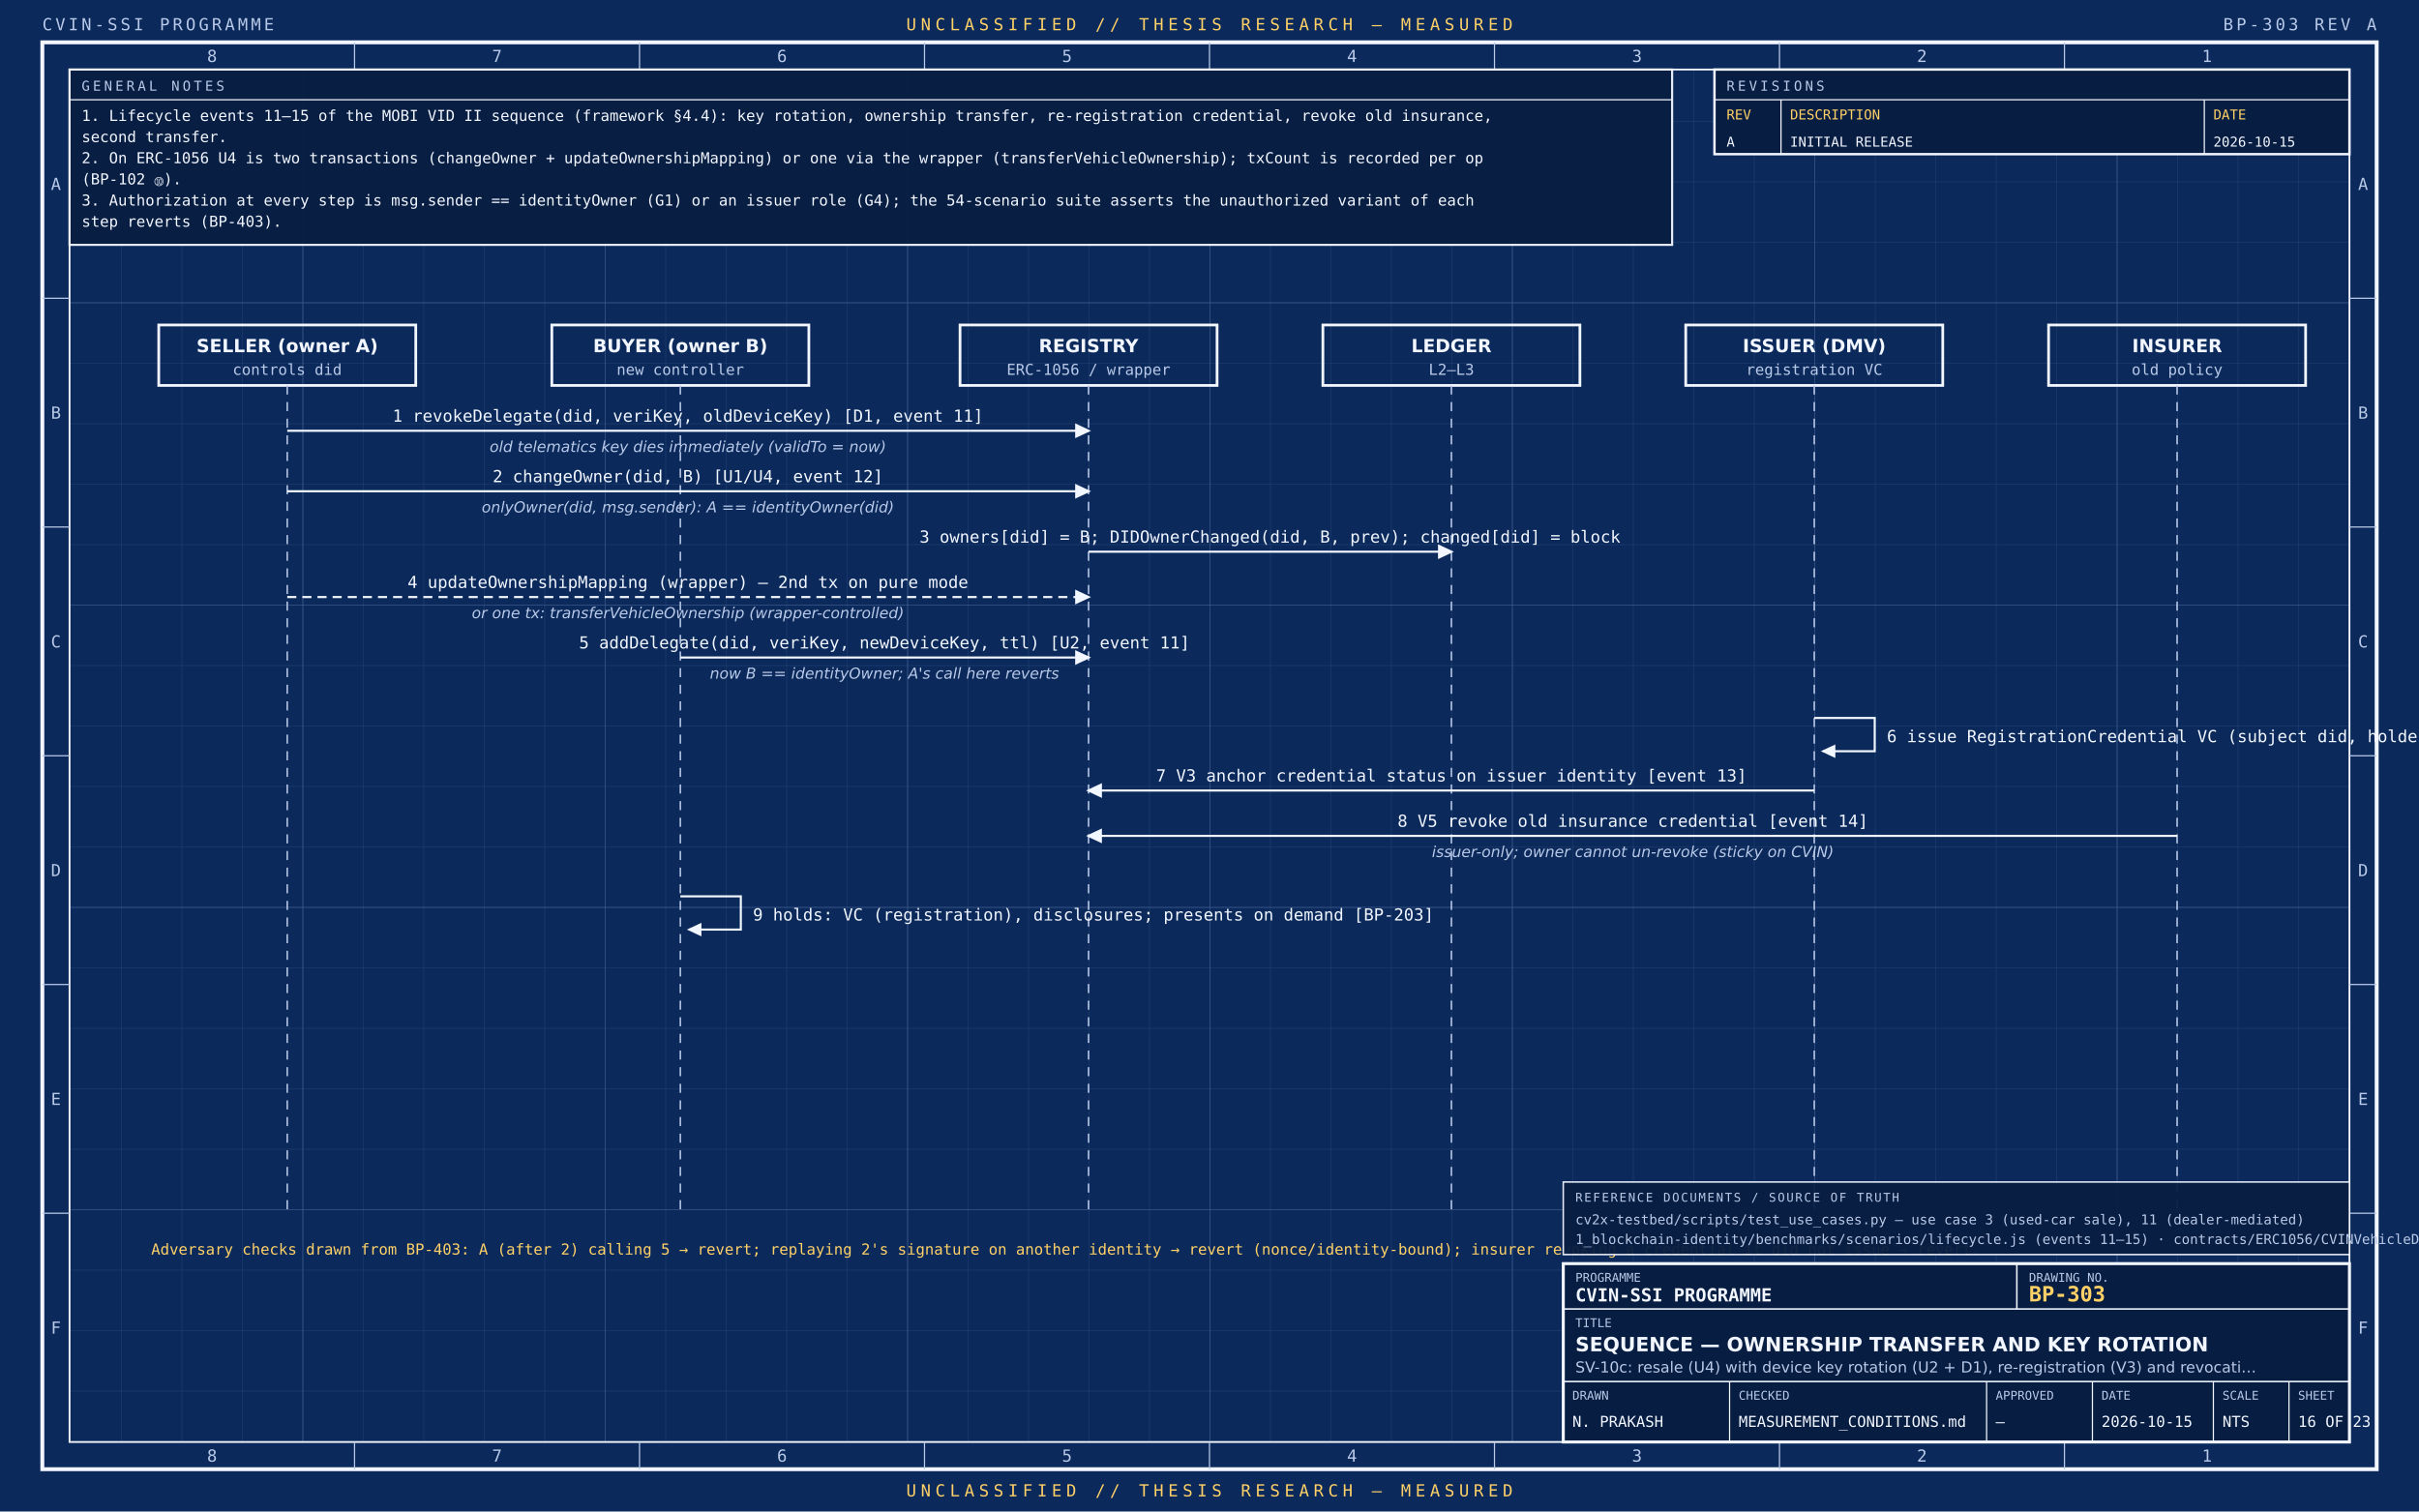
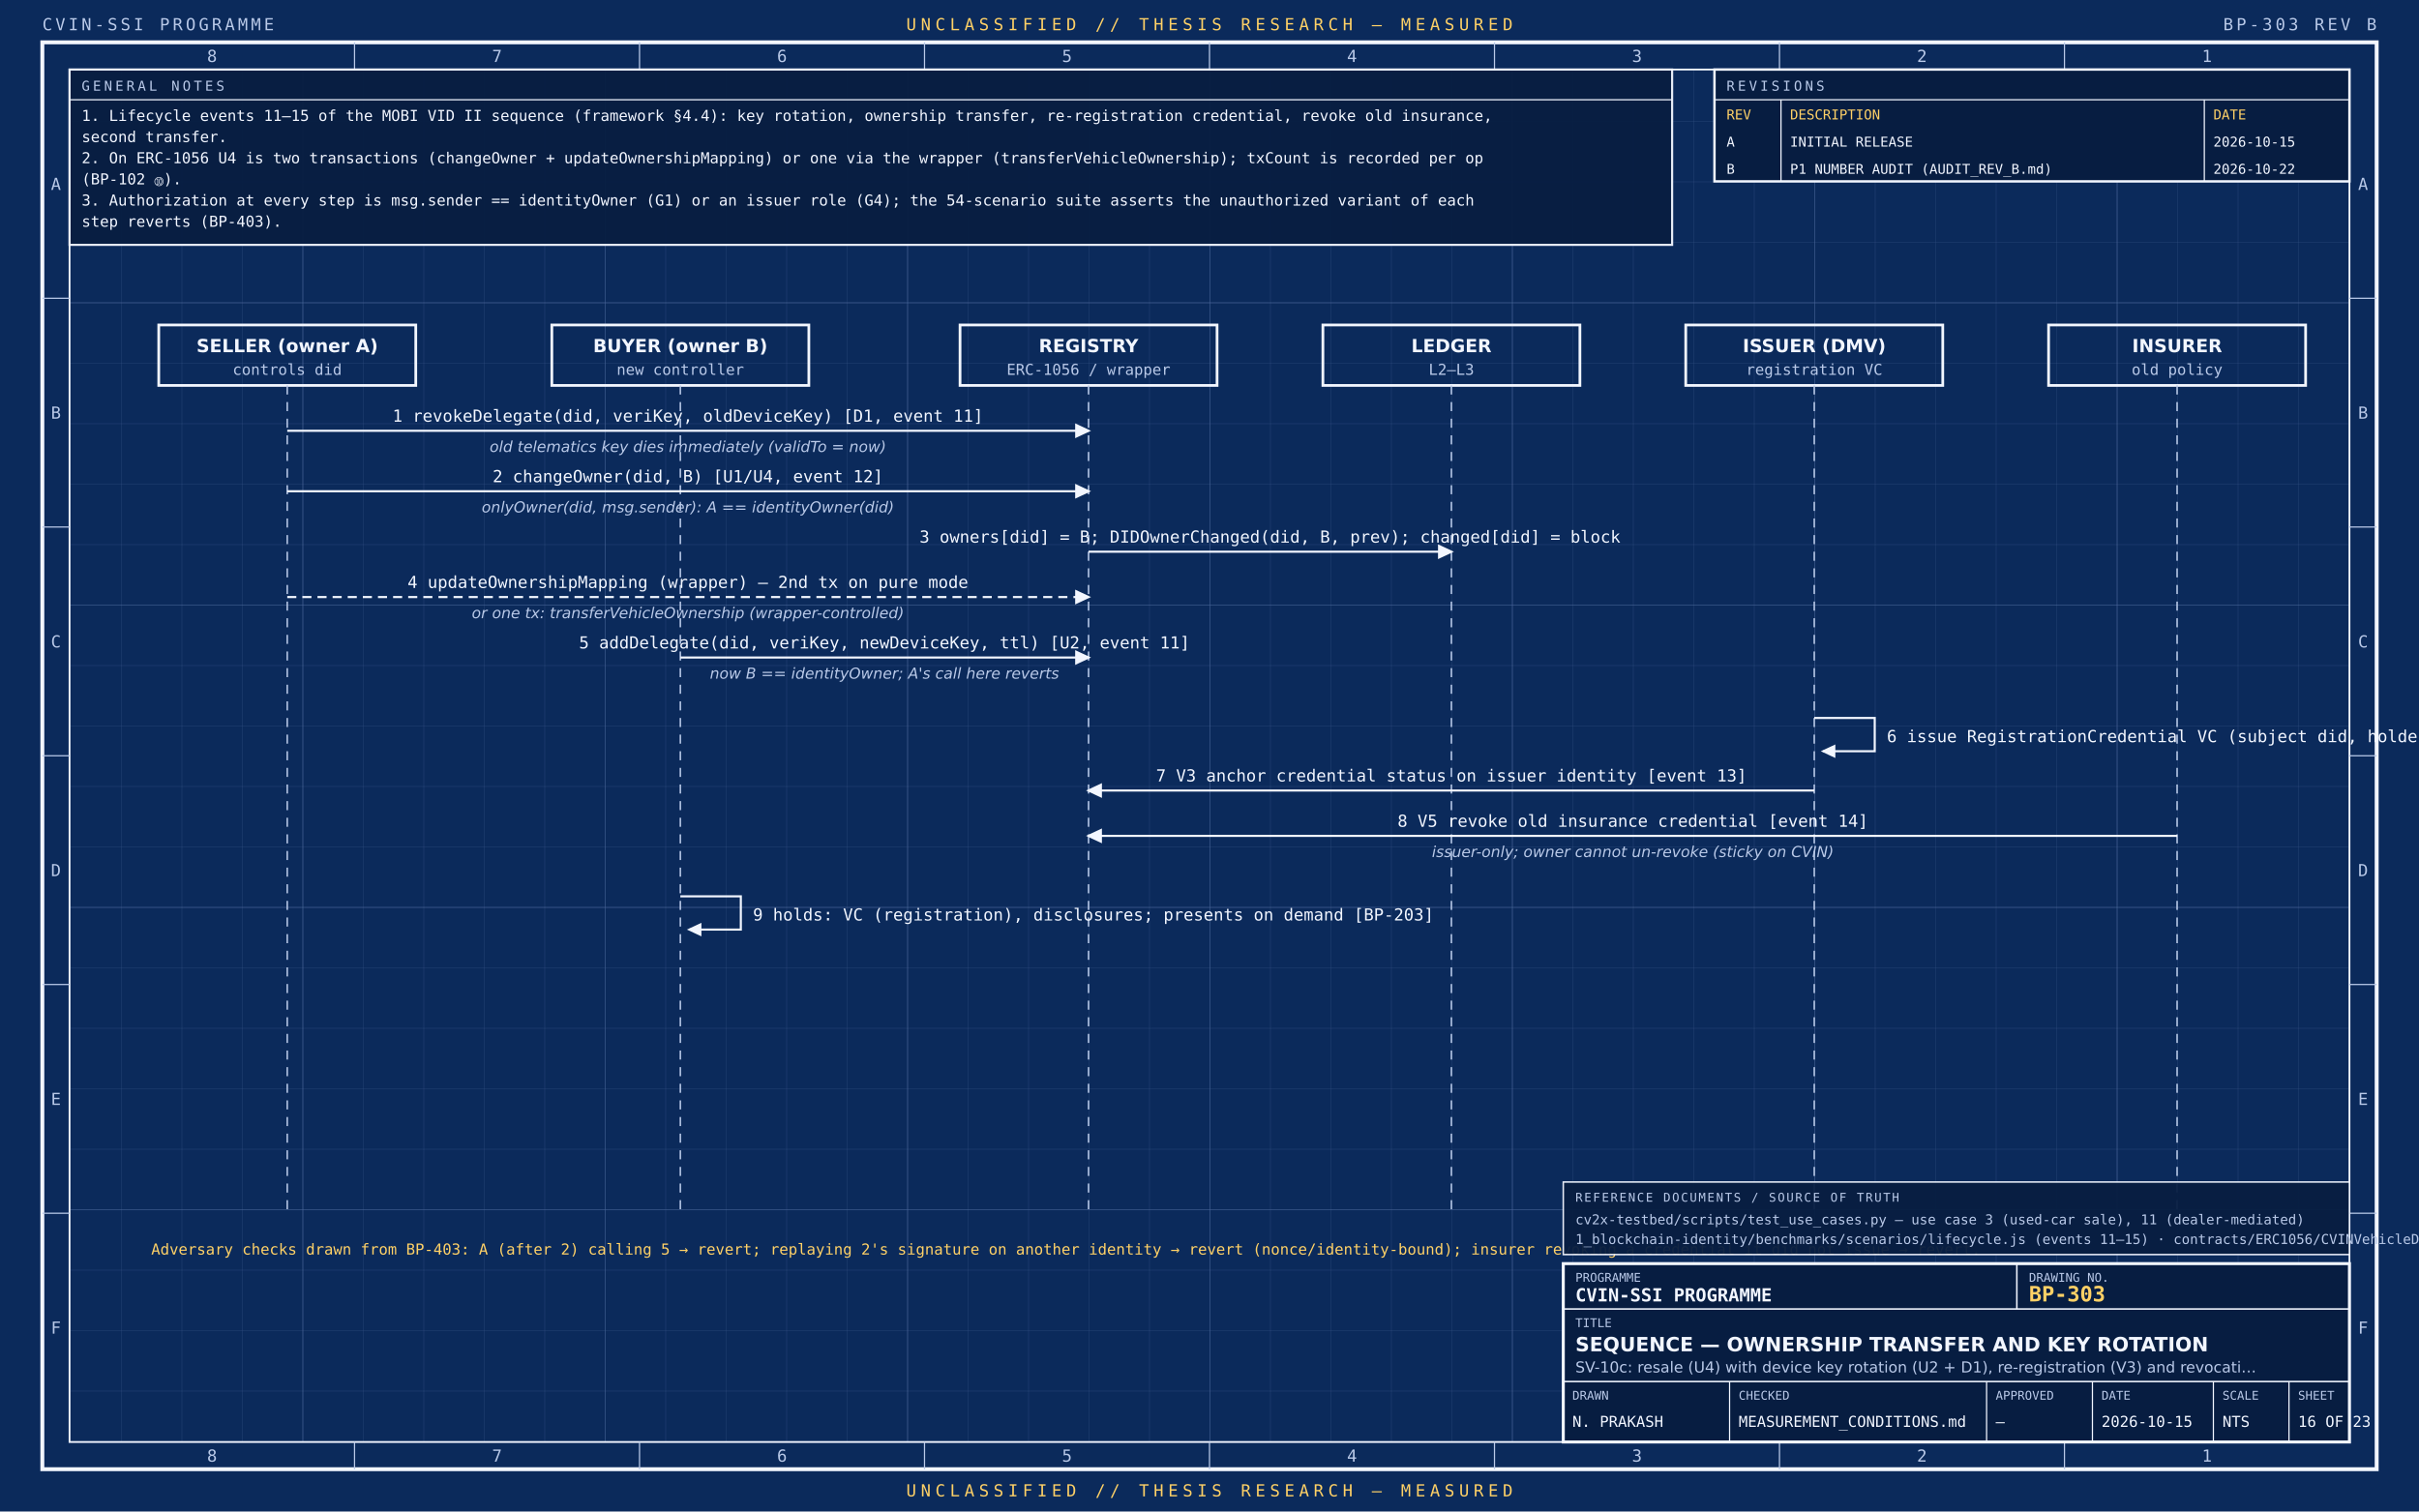
<svg xmlns="http://www.w3.org/2000/svg" width="1600" height="1000" viewBox="0 0 1600 1000">
  <defs>
    <pattern id="grid" width="40" height="40" patternUnits="userSpaceOnUse">
      <path d="M 40 0 L 0 0 0 40" fill="none" stroke="#5c78ad" stroke-width="0.35" opacity="0.55" />
    </pattern>
    <pattern id="grid2" width="200" height="200" patternUnits="userSpaceOnUse">
      <path d="M 200 0 L 0 0 0 200" fill="none" stroke="#5c78ad" stroke-width="0.7" opacity="0.6" />
    </pattern>
  </defs>
  <rect width="1600" height="1000" fill="#0b2a5b" />
  <rect x="46" y="46" width="1508" height="908" fill="url(#grid)" />
  <rect x="46" y="46" width="1508" height="908" fill="url(#grid2)" />
  <rect x="28" y="28" width="1544" height="944" fill="none" stroke="#f2f6ff" stroke-width="2.6" />
  <rect x="46" y="46" width="1508" height="908" fill="none" stroke="#f2f6ff" stroke-width="1.2" />
  <text x="140.25" y="41" font-family="DejaVu Sans Mono, Menlo, Consolas, monospace" font-size="11" fill="#b9c9e8" text-anchor="middle">8</text>
  <text x="140.25" y="967" font-family="DejaVu Sans Mono, Menlo, Consolas, monospace" font-size="11" fill="#b9c9e8" text-anchor="middle">8</text>
  <text x="328.75" y="41" font-family="DejaVu Sans Mono, Menlo, Consolas, monospace" font-size="11" fill="#b9c9e8" text-anchor="middle">7</text>
  <text x="328.75" y="967" font-family="DejaVu Sans Mono, Menlo, Consolas, monospace" font-size="11" fill="#b9c9e8" text-anchor="middle">7</text>
  <line x1="234.5" y1="28" x2="234.5" y2="46" stroke="#b9c9e8" stroke-width="0.8" />
  <line x1="234.5" y1="954" x2="234.5" y2="972" stroke="#b9c9e8" stroke-width="0.8" />
  <text x="517.25" y="41" font-family="DejaVu Sans Mono, Menlo, Consolas, monospace" font-size="11" fill="#b9c9e8" text-anchor="middle">6</text>
  <text x="517.25" y="967" font-family="DejaVu Sans Mono, Menlo, Consolas, monospace" font-size="11" fill="#b9c9e8" text-anchor="middle">6</text>
  <line x1="423.0" y1="28" x2="423.0" y2="46" stroke="#b9c9e8" stroke-width="0.8" />
  <line x1="423.0" y1="954" x2="423.0" y2="972" stroke="#b9c9e8" stroke-width="0.8" />
  <text x="705.75" y="41" font-family="DejaVu Sans Mono, Menlo, Consolas, monospace" font-size="11" fill="#b9c9e8" text-anchor="middle">5</text>
  <text x="705.75" y="967" font-family="DejaVu Sans Mono, Menlo, Consolas, monospace" font-size="11" fill="#b9c9e8" text-anchor="middle">5</text>
  <line x1="611.5" y1="28" x2="611.5" y2="46" stroke="#b9c9e8" stroke-width="0.8" />
  <line x1="611.5" y1="954" x2="611.5" y2="972" stroke="#b9c9e8" stroke-width="0.8" />
  <text x="894.25" y="41" font-family="DejaVu Sans Mono, Menlo, Consolas, monospace" font-size="11" fill="#b9c9e8" text-anchor="middle">4</text>
  <text x="894.25" y="967" font-family="DejaVu Sans Mono, Menlo, Consolas, monospace" font-size="11" fill="#b9c9e8" text-anchor="middle">4</text>
  <line x1="800.0" y1="28" x2="800.0" y2="46" stroke="#b9c9e8" stroke-width="0.8" />
  <line x1="800.0" y1="954" x2="800.0" y2="972" stroke="#b9c9e8" stroke-width="0.8" />
  <text x="1082.75" y="41" font-family="DejaVu Sans Mono, Menlo, Consolas, monospace" font-size="11" fill="#b9c9e8" text-anchor="middle">3</text>
  <text x="1082.75" y="967" font-family="DejaVu Sans Mono, Menlo, Consolas, monospace" font-size="11" fill="#b9c9e8" text-anchor="middle">3</text>
  <line x1="988.5" y1="28" x2="988.5" y2="46" stroke="#b9c9e8" stroke-width="0.8" />
  <line x1="988.5" y1="954" x2="988.5" y2="972" stroke="#b9c9e8" stroke-width="0.8" />
  <text x="1271.25" y="41" font-family="DejaVu Sans Mono, Menlo, Consolas, monospace" font-size="11" fill="#b9c9e8" text-anchor="middle">2</text>
  <text x="1271.25" y="967" font-family="DejaVu Sans Mono, Menlo, Consolas, monospace" font-size="11" fill="#b9c9e8" text-anchor="middle">2</text>
  <line x1="1177.0" y1="28" x2="1177.0" y2="46" stroke="#b9c9e8" stroke-width="0.8" />
  <line x1="1177.0" y1="954" x2="1177.0" y2="972" stroke="#b9c9e8" stroke-width="0.8" />
  <text x="1459.75" y="41" font-family="DejaVu Sans Mono, Menlo, Consolas, monospace" font-size="11" fill="#b9c9e8" text-anchor="middle">1</text>
  <text x="1459.75" y="967" font-family="DejaVu Sans Mono, Menlo, Consolas, monospace" font-size="11" fill="#b9c9e8" text-anchor="middle">1</text>
  <line x1="1365.5" y1="28" x2="1365.5" y2="46" stroke="#b9c9e8" stroke-width="0.8" />
  <line x1="1365.5" y1="954" x2="1365.5" y2="972" stroke="#b9c9e8" stroke-width="0.8" />
  <text x="37" y="125.667" font-family="DejaVu Sans Mono, Menlo, Consolas, monospace" font-size="11" fill="#b9c9e8" text-anchor="middle">A</text>
  <text x="1563" y="125.667" font-family="DejaVu Sans Mono, Menlo, Consolas, monospace" font-size="11" fill="#b9c9e8" text-anchor="middle">A</text>
  <text x="37" y="277.0" font-family="DejaVu Sans Mono, Menlo, Consolas, monospace" font-size="11" fill="#b9c9e8" text-anchor="middle">B</text>
  <text x="1563" y="277.0" font-family="DejaVu Sans Mono, Menlo, Consolas, monospace" font-size="11" fill="#b9c9e8" text-anchor="middle">B</text>
  <line x1="28" y1="197.333" x2="46" y2="197.333" stroke="#b9c9e8" stroke-width="0.8" />
  <line x1="1554" y1="197.333" x2="1572" y2="197.333" stroke="#b9c9e8" stroke-width="0.8" />
  <text x="37" y="428.333" font-family="DejaVu Sans Mono, Menlo, Consolas, monospace" font-size="11" fill="#b9c9e8" text-anchor="middle">C</text>
  <text x="1563" y="428.333" font-family="DejaVu Sans Mono, Menlo, Consolas, monospace" font-size="11" fill="#b9c9e8" text-anchor="middle">C</text>
  <line x1="28" y1="348.667" x2="46" y2="348.667" stroke="#b9c9e8" stroke-width="0.8" />
  <line x1="1554" y1="348.667" x2="1572" y2="348.667" stroke="#b9c9e8" stroke-width="0.8" />
  <text x="37" y="579.667" font-family="DejaVu Sans Mono, Menlo, Consolas, monospace" font-size="11" fill="#b9c9e8" text-anchor="middle">D</text>
  <text x="1563" y="579.667" font-family="DejaVu Sans Mono, Menlo, Consolas, monospace" font-size="11" fill="#b9c9e8" text-anchor="middle">D</text>
  <line x1="28" y1="500.0" x2="46" y2="500.0" stroke="#b9c9e8" stroke-width="0.8" />
  <line x1="1554" y1="500.0" x2="1572" y2="500.0" stroke="#b9c9e8" stroke-width="0.8" />
  <text x="37" y="731.0" font-family="DejaVu Sans Mono, Menlo, Consolas, monospace" font-size="11" fill="#b9c9e8" text-anchor="middle">E</text>
  <text x="1563" y="731.0" font-family="DejaVu Sans Mono, Menlo, Consolas, monospace" font-size="11" fill="#b9c9e8" text-anchor="middle">E</text>
  <line x1="28" y1="651.333" x2="46" y2="651.333" stroke="#b9c9e8" stroke-width="0.8" />
  <line x1="1554" y1="651.333" x2="1572" y2="651.333" stroke="#b9c9e8" stroke-width="0.8" />
  <text x="37" y="882.333" font-family="DejaVu Sans Mono, Menlo, Consolas, monospace" font-size="11" fill="#b9c9e8" text-anchor="middle">F</text>
  <text x="1563" y="882.333" font-family="DejaVu Sans Mono, Menlo, Consolas, monospace" font-size="11" fill="#b9c9e8" text-anchor="middle">F</text>
  <line x1="28" y1="802.667" x2="46" y2="802.667" stroke="#b9c9e8" stroke-width="0.8" />
  <line x1="1554" y1="802.667" x2="1572" y2="802.667" stroke="#b9c9e8" stroke-width="0.8" />
  <text x="800.0" y="20" font-family="DejaVu Sans Mono, Menlo, Consolas, monospace" font-size="11" fill="#ffd166" text-anchor="middle" letter-spacing="3">UNCLASSIFIED // THESIS RESEARCH — MEASURED</text>
  <text x="800.0" y="990" font-family="DejaVu Sans Mono, Menlo, Consolas, monospace" font-size="11" fill="#ffd166" text-anchor="middle" letter-spacing="3">UNCLASSIFIED // THESIS RESEARCH — MEASURED</text>
  <text x="28" y="20" font-family="DejaVu Sans Mono, Menlo, Consolas, monospace" font-size="11" fill="#b9c9e8" letter-spacing="2">CVIN-SSI PROGRAMME</text>
-   <text x="1572" y="20" font-family="DejaVu Sans Mono, Menlo, Consolas, monospace" font-size="11" fill="#b9c9e8" text-anchor="end" letter-spacing="2">BP-303  REV A</text>
+   <text x="1572" y="20" font-family="DejaVu Sans Mono, Menlo, Consolas, monospace" font-size="11" fill="#b9c9e8" text-anchor="end" letter-spacing="2">BP-303  REV B</text>
  <rect x="105.0" y="215" width="170" height="40" rx="0" fill="none" stroke="#f2f6ff" stroke-width="1.8" opacity="1.0" />
  <text x="190" y="233" font-family="DejaVu Sans, Helvetica, Arial, sans-serif" font-size="12" fill="#f2f6ff" text-anchor="middle" font-weight="bold" opacity="1.0">SELLER (owner A)</text>
  <text x="190" y="248" font-family="DejaVu Sans Mono, Menlo, Consolas, monospace" font-size="10" fill="#b9c9e8" text-anchor="middle" font-weight="normal" opacity="1.0">controls did</text>
  <line x1="190" y1="255" x2="190" y2="800" stroke="#b9c9e8" stroke-width="1.0" opacity="1.0" stroke-dasharray="6,5" />
  <rect x="365.0" y="215" width="170" height="40" rx="0" fill="none" stroke="#f2f6ff" stroke-width="1.8" opacity="1.0" />
  <text x="450" y="233" font-family="DejaVu Sans, Helvetica, Arial, sans-serif" font-size="12" fill="#f2f6ff" text-anchor="middle" font-weight="bold" opacity="1.0">BUYER (owner B)</text>
  <text x="450" y="248" font-family="DejaVu Sans Mono, Menlo, Consolas, monospace" font-size="10" fill="#b9c9e8" text-anchor="middle" font-weight="normal" opacity="1.0">new controller</text>
  <line x1="450" y1="255" x2="450" y2="800" stroke="#b9c9e8" stroke-width="1.0" opacity="1.0" stroke-dasharray="6,5" />
  <rect x="635.0" y="215" width="170" height="40" rx="0" fill="none" stroke="#f2f6ff" stroke-width="1.8" opacity="1.0" />
  <text x="720" y="233" font-family="DejaVu Sans, Helvetica, Arial, sans-serif" font-size="12" fill="#f2f6ff" text-anchor="middle" font-weight="bold" opacity="1.0">REGISTRY</text>
  <text x="720" y="248" font-family="DejaVu Sans Mono, Menlo, Consolas, monospace" font-size="10" fill="#b9c9e8" text-anchor="middle" font-weight="normal" opacity="1.0">ERC-1056 / wrapper</text>
  <line x1="720" y1="255" x2="720" y2="800" stroke="#b9c9e8" stroke-width="1.0" opacity="1.0" stroke-dasharray="6,5" />
  <rect x="875.0" y="215" width="170" height="40" rx="0" fill="none" stroke="#f2f6ff" stroke-width="1.8" opacity="1.0" />
  <text x="960" y="233" font-family="DejaVu Sans, Helvetica, Arial, sans-serif" font-size="12" fill="#f2f6ff" text-anchor="middle" font-weight="bold" opacity="1.0">LEDGER</text>
  <text x="960" y="248" font-family="DejaVu Sans Mono, Menlo, Consolas, monospace" font-size="10" fill="#b9c9e8" text-anchor="middle" font-weight="normal" opacity="1.0">L2–L3</text>
  <line x1="960" y1="255" x2="960" y2="800" stroke="#b9c9e8" stroke-width="1.0" opacity="1.0" stroke-dasharray="6,5" />
  <rect x="1115.0" y="215" width="170" height="40" rx="0" fill="none" stroke="#f2f6ff" stroke-width="1.8" opacity="1.0" />
  <text x="1200" y="233" font-family="DejaVu Sans, Helvetica, Arial, sans-serif" font-size="12" fill="#f2f6ff" text-anchor="middle" font-weight="bold" opacity="1.0">ISSUER (DMV)</text>
  <text x="1200" y="248" font-family="DejaVu Sans Mono, Menlo, Consolas, monospace" font-size="10" fill="#b9c9e8" text-anchor="middle" font-weight="normal" opacity="1.0">registration VC</text>
  <line x1="1200" y1="255" x2="1200" y2="800" stroke="#b9c9e8" stroke-width="1.0" opacity="1.0" stroke-dasharray="6,5" />
  <rect x="1355.0" y="215" width="170" height="40" rx="0" fill="none" stroke="#f2f6ff" stroke-width="1.8" opacity="1.0" />
  <text x="1440" y="233" font-family="DejaVu Sans, Helvetica, Arial, sans-serif" font-size="12" fill="#f2f6ff" text-anchor="middle" font-weight="bold" opacity="1.0">INSURER</text>
  <text x="1440" y="248" font-family="DejaVu Sans Mono, Menlo, Consolas, monospace" font-size="10" fill="#b9c9e8" text-anchor="middle" font-weight="normal" opacity="1.0">old policy</text>
  <line x1="1440" y1="255" x2="1440" y2="800" stroke="#b9c9e8" stroke-width="1.0" opacity="1.0" stroke-dasharray="6,5" />
  <line x1="190" y1="285" x2="720" y2="285" stroke="#f2f6ff" stroke-width="1.4" opacity="1.0" />
  <polygon points="711.843,288.804 720,285 711.843,281.196" fill="#f2f6ff" stroke="#f2f6ff" stroke-width="1.4" />
  <text x="455.0" y="279" font-family="DejaVu Sans Mono, Menlo, Consolas, monospace" font-size="11" fill="#f2f6ff" text-anchor="middle" font-weight="normal" opacity="1.0">1  revokeDelegate(did, veriKey, oldDeviceKey)   [D1, event 11]</text>
  <text x="455.0" y="299" font-family="DejaVu Sans, Helvetica, Arial, sans-serif" font-size="10" fill="#b9c9e8" text-anchor="middle" font-weight="normal" opacity="1.0" font-style="italic">old telematics key dies immediately (validTo = now)</text>
  <line x1="190" y1="325" x2="720" y2="325" stroke="#f2f6ff" stroke-width="1.4" opacity="1.0" />
  <polygon points="711.843,328.804 720,325 711.843,321.196" fill="#f2f6ff" stroke="#f2f6ff" stroke-width="1.4" />
  <text x="455.0" y="319" font-family="DejaVu Sans Mono, Menlo, Consolas, monospace" font-size="11" fill="#f2f6ff" text-anchor="middle" font-weight="normal" opacity="1.0">2  changeOwner(did, B)   [U1/U4, event 12]</text>
  <text x="455.0" y="339" font-family="DejaVu Sans, Helvetica, Arial, sans-serif" font-size="10" fill="#b9c9e8" text-anchor="middle" font-weight="normal" opacity="1.0" font-style="italic">onlyOwner(did, msg.sender): A == identityOwner(did)</text>
  <line x1="720" y1="365" x2="960" y2="365" stroke="#f2f6ff" stroke-width="1.4" opacity="1.0" />
  <polygon points="951.843,368.804 960,365 951.843,361.196" fill="#f2f6ff" stroke="#f2f6ff" stroke-width="1.4" />
  <text x="840.0" y="359" font-family="DejaVu Sans Mono, Menlo, Consolas, monospace" font-size="11" fill="#f2f6ff" text-anchor="middle" font-weight="normal" opacity="1.0">3  owners[did] = B; DIDOwnerChanged(did, B, prev); changed[did] = block</text>
  <line x1="190" y1="395" x2="720" y2="395" stroke="#f2f6ff" stroke-width="1.4" opacity="1.0" stroke-dasharray="6,4" />
  <polygon points="711.843,398.804 720,395 711.843,391.196" fill="#f2f6ff" stroke="#f2f6ff" stroke-width="1.4" />
  <text x="455.0" y="389" font-family="DejaVu Sans Mono, Menlo, Consolas, monospace" font-size="11" fill="#f2f6ff" text-anchor="middle" font-weight="normal" opacity="1.0">4  updateOwnershipMapping (wrapper) — 2nd tx on pure mode</text>
  <text x="455.0" y="409" font-family="DejaVu Sans, Helvetica, Arial, sans-serif" font-size="10" fill="#b9c9e8" text-anchor="middle" font-weight="normal" opacity="1.0" font-style="italic">or one tx: transferVehicleOwnership (wrapper-controlled)</text>
  <line x1="450" y1="435" x2="720" y2="435" stroke="#f2f6ff" stroke-width="1.4" opacity="1.0" />
  <polygon points="711.843,438.804 720,435 711.843,431.196" fill="#f2f6ff" stroke="#f2f6ff" stroke-width="1.4" />
  <text x="585.0" y="429" font-family="DejaVu Sans Mono, Menlo, Consolas, monospace" font-size="11" fill="#f2f6ff" text-anchor="middle" font-weight="normal" opacity="1.0">5  addDelegate(did, veriKey, newDeviceKey, ttl)   [U2, event 11]</text>
  <text x="585.0" y="449" font-family="DejaVu Sans, Helvetica, Arial, sans-serif" font-size="10" fill="#b9c9e8" text-anchor="middle" font-weight="normal" opacity="1.0" font-style="italic">now B == identityOwner; A's call here reverts</text>
  <polyline points="1200,475 1240,475 1240,497 1206,497" fill="none" stroke="#f2f6ff" stroke-width="1.4" />
  <polygon points="1213.25,493.619 1206,497 1213.25,500.381" fill="#f2f6ff" stroke="#f2f6ff" stroke-width="1.4" />
  <text x="1248" y="491" font-family="DejaVu Sans Mono, Menlo, Consolas, monospace" font-size="11" fill="#f2f6ff" text-anchor="start" font-weight="normal" opacity="1.0">6  issue RegistrationCredential VC (subject did, holder B)</text>
  <line x1="1200" y1="523" x2="720" y2="523" stroke="#f2f6ff" stroke-width="1.4" opacity="1.0" />
  <polygon points="728.157,519.196 720,523 728.157,526.804" fill="#f2f6ff" stroke="#f2f6ff" stroke-width="1.4" />
  <text x="960.0" y="517" font-family="DejaVu Sans Mono, Menlo, Consolas, monospace" font-size="11" fill="#f2f6ff" text-anchor="middle" font-weight="normal" opacity="1.0">7  V3 anchor credential status on issuer identity   [event 13]</text>
  <line x1="1440" y1="553" x2="720" y2="553" stroke="#f2f6ff" stroke-width="1.4" opacity="1.0" />
  <polygon points="728.157,549.196 720,553 728.157,556.804" fill="#f2f6ff" stroke="#f2f6ff" stroke-width="1.4" />
  <text x="1080.0" y="547" font-family="DejaVu Sans Mono, Menlo, Consolas, monospace" font-size="11" fill="#f2f6ff" text-anchor="middle" font-weight="normal" opacity="1.0">8  V5 revoke old insurance credential   [event 14]</text>
  <text x="1080.0" y="567" font-family="DejaVu Sans, Helvetica, Arial, sans-serif" font-size="10" fill="#b9c9e8" text-anchor="middle" font-weight="normal" opacity="1.0" font-style="italic">issuer-only; owner cannot un-revoke (sticky on CVIN)</text>
  <polyline points="450,593 490,593 490,615 456,615" fill="none" stroke="#f2f6ff" stroke-width="1.4" />
  <polygon points="463.25,611.619 456,615 463.25,618.381" fill="#f2f6ff" stroke="#f2f6ff" stroke-width="1.4" />
  <text x="498" y="609" font-family="DejaVu Sans Mono, Menlo, Consolas, monospace" font-size="11" fill="#f2f6ff" text-anchor="start" font-weight="normal" opacity="1.0">9  holds: VC (registration), disclosures; presents on demand [BP-203]</text>
  <text x="100" y="830" font-family="DejaVu Sans Mono, Menlo, Consolas, monospace" font-size="10" fill="#ffd166" text-anchor="start" font-weight="normal" opacity="1.0">Adversary checks drawn from BP-403: A (after 2) calling 5 → revert; replaying 2's signature on another identity → revert (nonce/identity-bound); insurer revoking a credential it did not issue → revert.</text>
  <rect x="46" y="46" width="1060" height="116" rx="0" fill="#071d41" stroke="#f2f6ff" stroke-width="1.4" opacity="0.95" />
  <text x="54" y="60" font-family="DejaVu Sans Mono, Menlo, Consolas, monospace" font-size="9" fill="#b9c9e8" text-anchor="start" font-weight="normal" opacity="1.0" letter-spacing="2">GENERAL NOTES</text>
  <line x1="46" y1="66" x2="1106" y2="66" stroke="#f2f6ff" stroke-width="0.8" opacity="1.0" />
  <text x="54" y="80" font-family="DejaVu Sans Mono, Menlo, Consolas, monospace" font-size="10" fill="#f2f6ff" text-anchor="start" font-weight="normal" opacity="1.0">1. Lifecycle events 11–15 of the MOBI VID II sequence (framework §4.4): key rotation, ownership transfer, re-registration credential, revoke old insurance,</text>
  <text x="54" y="94" font-family="DejaVu Sans Mono, Menlo, Consolas, monospace" font-size="10" fill="#f2f6ff" text-anchor="start" font-weight="normal" opacity="1.0">   second transfer.</text>
  <text x="54" y="108" font-family="DejaVu Sans Mono, Menlo, Consolas, monospace" font-size="10" fill="#f2f6ff" text-anchor="start" font-weight="normal" opacity="1.0">2. On ERC-1056 U4 is two transactions (changeOwner + updateOwnershipMapping) or one via the wrapper (transferVehicleOwnership); txCount is recorded per op</text>
  <text x="54" y="122" font-family="DejaVu Sans Mono, Menlo, Consolas, monospace" font-size="10" fill="#f2f6ff" text-anchor="start" font-weight="normal" opacity="1.0">   (BP-102 ⑩).</text>
  <text x="54" y="136" font-family="DejaVu Sans Mono, Menlo, Consolas, monospace" font-size="10" fill="#f2f6ff" text-anchor="start" font-weight="normal" opacity="1.0">3. Authorization at every step is msg.sender == identityOwner (G1) or an issuer role (G4); the 54-scenario suite asserts the unauthorized variant of each</text>
  <text x="54" y="150" font-family="DejaVu Sans Mono, Menlo, Consolas, monospace" font-size="10" fill="#f2f6ff" text-anchor="start" font-weight="normal" opacity="1.0">   step reverts (BP-403).</text>
-   <rect x="1134" y="46" width="420" height="56" rx="0" fill="#071d41" stroke="#f2f6ff" stroke-width="1.6" opacity="1.0" />
+   <rect x="1134" y="46" width="420" height="74" rx="0" fill="#071d41" stroke="#f2f6ff" stroke-width="1.6" opacity="1.0" />
  <text x="1142" y="60" font-family="DejaVu Sans Mono, Menlo, Consolas, monospace" font-size="9" fill="#b9c9e8" text-anchor="start" font-weight="normal" opacity="1.0" letter-spacing="2">REVISIONS</text>
  <line x1="1134" y1="66" x2="1554" y2="66" stroke="#f2f6ff" stroke-width="0.8" opacity="1.0" />
  <text x="1142" y="79" font-family="DejaVu Sans Mono, Menlo, Consolas, monospace" font-size="9" fill="#ffd166" text-anchor="start" font-weight="normal" opacity="1.0">REV</text>
  <text x="1184" y="79" font-family="DejaVu Sans Mono, Menlo, Consolas, monospace" font-size="9" fill="#ffd166" text-anchor="start" font-weight="normal" opacity="1.0">DESCRIPTION</text>
  <text x="1464" y="79" font-family="DejaVu Sans Mono, Menlo, Consolas, monospace" font-size="9" fill="#ffd166" text-anchor="start" font-weight="normal" opacity="1.0">DATE</text>
  <text x="1142" y="97" font-family="DejaVu Sans Mono, Menlo, Consolas, monospace" font-size="9" fill="#f2f6ff" text-anchor="start" font-weight="normal" opacity="1.0">A</text>
  <text x="1184" y="97" font-family="DejaVu Sans Mono, Menlo, Consolas, monospace" font-size="9" fill="#f2f6ff" text-anchor="start" font-weight="normal" opacity="1.0">INITIAL RELEASE</text>
  <text x="1464" y="97" font-family="DejaVu Sans Mono, Menlo, Consolas, monospace" font-size="9" fill="#f2f6ff" text-anchor="start" font-weight="normal" opacity="1.0">2026-10-15</text>
-   <line x1="1178" y1="66" x2="1178" y2="102" stroke="#f2f6ff" stroke-width="0.8" opacity="1.0" />
-   <line x1="1458" y1="66" x2="1458" y2="102" stroke="#f2f6ff" stroke-width="0.8" opacity="1.0" />
+   <text x="1142" y="115" font-family="DejaVu Sans Mono, Menlo, Consolas, monospace" font-size="9" fill="#f2f6ff" text-anchor="start" font-weight="normal" opacity="1.0">B</text>
+   <text x="1184" y="115" font-family="DejaVu Sans Mono, Menlo, Consolas, monospace" font-size="9" fill="#f2f6ff" text-anchor="start" font-weight="normal" opacity="1.0">P1 NUMBER AUDIT (AUDIT_REV_B.md)</text>
+   <text x="1464" y="115" font-family="DejaVu Sans Mono, Menlo, Consolas, monospace" font-size="9" fill="#f2f6ff" text-anchor="start" font-weight="normal" opacity="1.0">2026-10-22</text>
+   <line x1="1178" y1="66" x2="1178" y2="120" stroke="#f2f6ff" stroke-width="0.8" opacity="1.0" />
+   <line x1="1458" y1="66" x2="1458" y2="120" stroke="#f2f6ff" stroke-width="0.8" opacity="1.0" />
  <rect x="1034" y="782" width="520" height="48" rx="0" fill="#071d41" stroke="#f2f6ff" stroke-width="1.0" opacity="0.95" />
  <text x="1042" y="795" font-family="DejaVu Sans Mono, Menlo, Consolas, monospace" font-size="8" fill="#b9c9e8" text-anchor="start" font-weight="normal" opacity="1.0" letter-spacing="1">REFERENCE DOCUMENTS / SOURCE OF TRUTH</text>
  <text x="1042" y="810" font-family="DejaVu Sans Mono, Menlo, Consolas, monospace" font-size="9" fill="#b9c9e8" text-anchor="start" font-weight="normal" opacity="1.0">cv2x-testbed/scripts/test_use_cases.py — use case 3 (used-car sale), 11 (dealer-mediated)</text>
  <text x="1042" y="823" font-family="DejaVu Sans Mono, Menlo, Consolas, monospace" font-size="9" fill="#b9c9e8" text-anchor="start" font-weight="normal" opacity="1.0">1_blockchain-identity/benchmarks/scenarios/lifecycle.js (events 11–15) · contracts/ERC1056/CVINVehicleDIDRegistry.sol</text>
  <rect x="1034" y="836" width="520" height="118" rx="0" fill="#071d41" stroke="#f2f6ff" stroke-width="2.0" opacity="1.0" />
  <line x1="1034" y1="866" x2="1554" y2="866" stroke="#f2f6ff" stroke-width="1.0" opacity="1.0" />
  <line x1="1034" y1="914" x2="1554" y2="914" stroke="#f2f6ff" stroke-width="1.0" opacity="1.0" />
  <line x1="1334" y1="836" x2="1334" y2="866" stroke="#f2f6ff" stroke-width="1.0" opacity="1.0" />
  <text x="1042" y="848" font-family="DejaVu Sans Mono, Menlo, Consolas, monospace" font-size="8" fill="#b9c9e8" text-anchor="start" font-weight="normal" opacity="1.0">PROGRAMME</text>
  <text x="1042" y="861" font-family="DejaVu Sans Mono, Menlo, Consolas, monospace" font-size="12" fill="#f2f6ff" text-anchor="start" font-weight="bold" opacity="1.0">CVIN-SSI PROGRAMME</text>
  <text x="1342" y="848" font-family="DejaVu Sans Mono, Menlo, Consolas, monospace" font-size="8" fill="#b9c9e8" text-anchor="start" font-weight="normal" opacity="1.0">DRAWING NO.</text>
  <text x="1342" y="861" font-family="DejaVu Sans Mono, Menlo, Consolas, monospace" font-size="14" fill="#ffd166" text-anchor="start" font-weight="bold" opacity="1.0">BP-303</text>
  <text x="1042" y="878" font-family="DejaVu Sans Mono, Menlo, Consolas, monospace" font-size="8" fill="#b9c9e8" text-anchor="start" font-weight="normal" opacity="1.0">TITLE</text>
  <text x="1042" y="894" font-family="DejaVu Sans, Helvetica, Arial, sans-serif" font-size="13" fill="#f2f6ff" text-anchor="start" font-weight="bold" opacity="1.0">SEQUENCE — OWNERSHIP TRANSFER AND KEY ROTATION</text>
  <text x="1042" y="908" font-family="DejaVu Sans, Helvetica, Arial, sans-serif" font-size="10" fill="#b9c9e8" text-anchor="start" font-weight="normal" opacity="1.0">SV-10c: resale (U4) with device key rotation (U2 + D1), re-registration (V3) and revocati…</text>
  <text x="1040" y="926" font-family="DejaVu Sans Mono, Menlo, Consolas, monospace" font-size="8" fill="#b9c9e8" text-anchor="start" font-weight="normal" opacity="1.0">DRAWN</text>
  <text x="1040" y="944" font-family="DejaVu Sans Mono, Menlo, Consolas, monospace" font-size="10" fill="#f2f6ff" text-anchor="start" font-weight="normal" opacity="1.0">N. PRAKASH</text>
  <line x1="1144" y1="914" x2="1144" y2="954" stroke="#f2f6ff" stroke-width="0.8" opacity="1.0" />
  <text x="1150" y="926" font-family="DejaVu Sans Mono, Menlo, Consolas, monospace" font-size="8" fill="#b9c9e8" text-anchor="start" font-weight="normal" opacity="1.0">CHECKED</text>
  <text x="1150" y="944" font-family="DejaVu Sans Mono, Menlo, Consolas, monospace" font-size="10" fill="#f2f6ff" text-anchor="start" font-weight="normal" opacity="1.0">MEASUREMENT_CONDITIONS.md</text>
  <line x1="1314" y1="914" x2="1314" y2="954" stroke="#f2f6ff" stroke-width="0.8" opacity="1.0" />
  <text x="1320" y="926" font-family="DejaVu Sans Mono, Menlo, Consolas, monospace" font-size="8" fill="#b9c9e8" text-anchor="start" font-weight="normal" opacity="1.0">APPROVED</text>
  <text x="1320" y="944" font-family="DejaVu Sans Mono, Menlo, Consolas, monospace" font-size="10" fill="#f2f6ff" text-anchor="start" font-weight="normal" opacity="1.0">—</text>
  <line x1="1384" y1="914" x2="1384" y2="954" stroke="#f2f6ff" stroke-width="0.8" opacity="1.0" />
  <text x="1390" y="926" font-family="DejaVu Sans Mono, Menlo, Consolas, monospace" font-size="8" fill="#b9c9e8" text-anchor="start" font-weight="normal" opacity="1.0">DATE</text>
  <text x="1390" y="944" font-family="DejaVu Sans Mono, Menlo, Consolas, monospace" font-size="10" fill="#f2f6ff" text-anchor="start" font-weight="normal" opacity="1.0">2026-10-15</text>
  <line x1="1464" y1="914" x2="1464" y2="954" stroke="#f2f6ff" stroke-width="0.8" opacity="1.0" />
  <text x="1470" y="926" font-family="DejaVu Sans Mono, Menlo, Consolas, monospace" font-size="8" fill="#b9c9e8" text-anchor="start" font-weight="normal" opacity="1.0">SCALE</text>
  <text x="1470" y="944" font-family="DejaVu Sans Mono, Menlo, Consolas, monospace" font-size="10" fill="#f2f6ff" text-anchor="start" font-weight="normal" opacity="1.0">NTS</text>
  <line x1="1514" y1="914" x2="1514" y2="954" stroke="#f2f6ff" stroke-width="0.8" opacity="1.0" />
  <text x="1520" y="926" font-family="DejaVu Sans Mono, Menlo, Consolas, monospace" font-size="8" fill="#b9c9e8" text-anchor="start" font-weight="normal" opacity="1.0">SHEET</text>
  <text x="1520" y="944" font-family="DejaVu Sans Mono, Menlo, Consolas, monospace" font-size="10" fill="#f2f6ff" text-anchor="start" font-weight="normal" opacity="1.0">16 OF 23</text>
  <line x1="1554" y1="914" x2="1554" y2="954" stroke="#f2f6ff" stroke-width="0.8" opacity="1.0" />
</svg>
